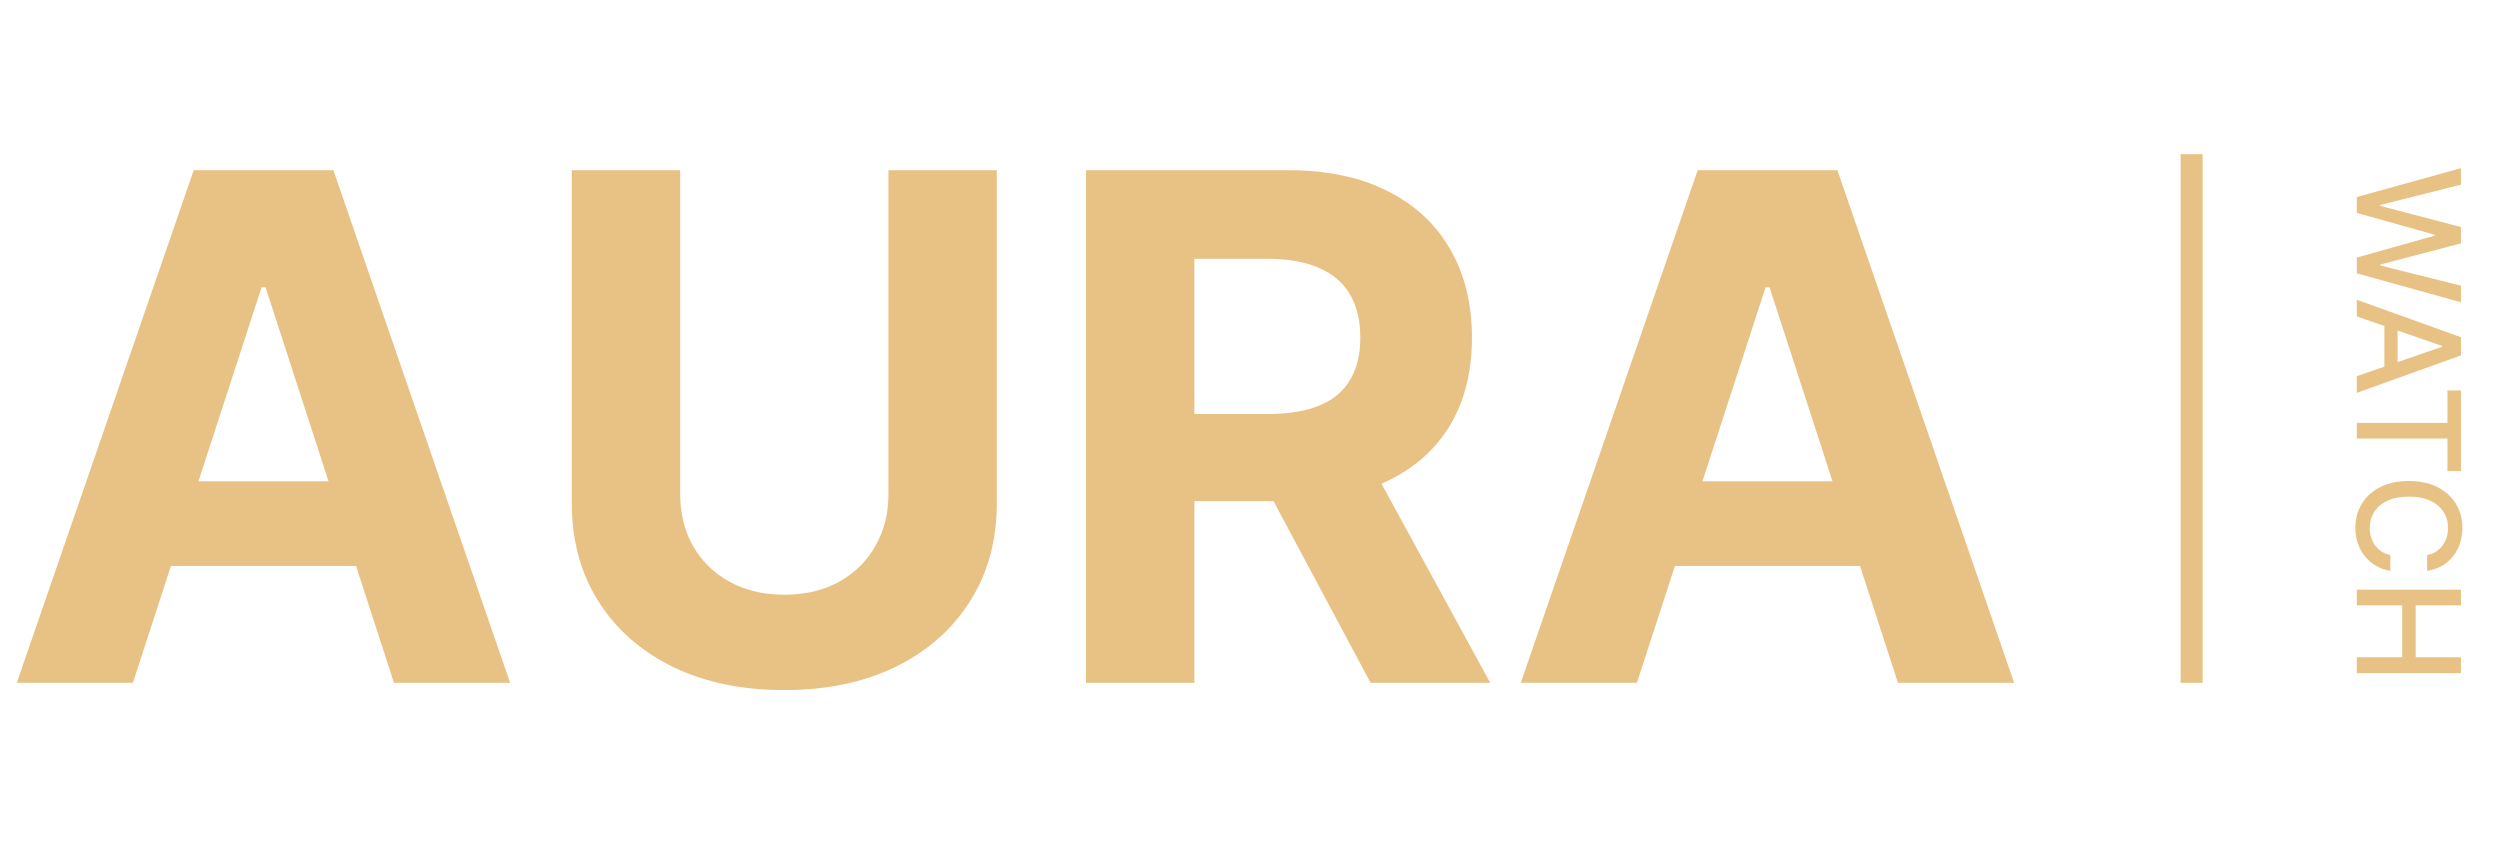
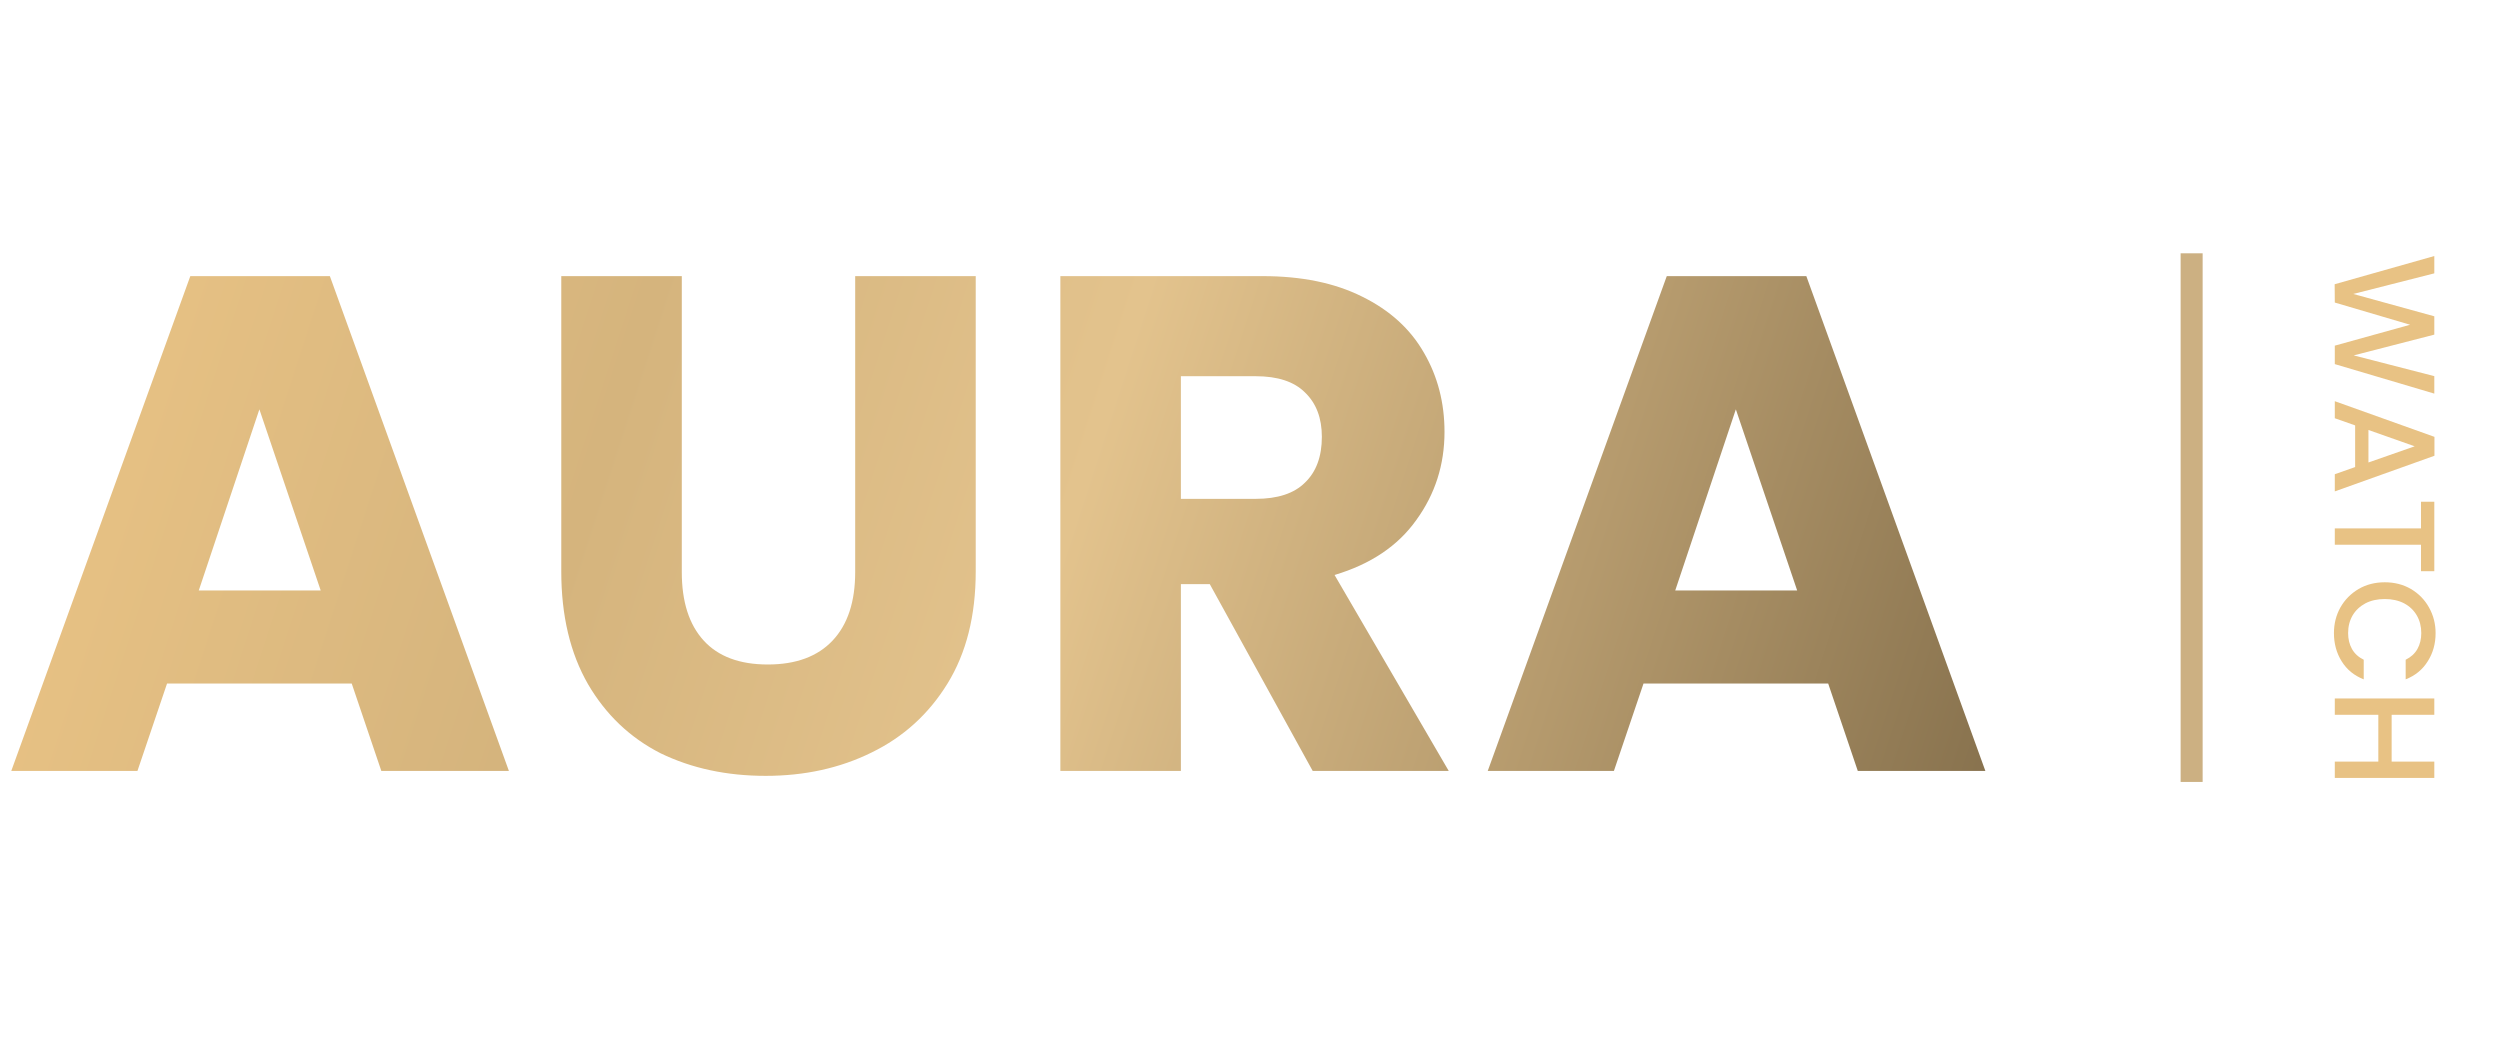
- <svg xmlns="http://www.w3.org/2000/svg" width="227" height="77" viewBox="0 0 227 77" fill="none">
-   <path d="M12.068 62H1.523L17.591 15.454H30.273L46.318 62H35.773L24.114 26.091H23.75L12.068 62ZM11.409 43.705H36.318V51.386H11.409V43.705ZM80.671 15.454H90.511V45.682C90.511 49.076 89.701 52.045 88.079 54.591C86.474 57.136 84.224 59.121 81.329 60.545C78.436 61.955 75.064 62.659 71.216 62.659C67.352 62.659 63.974 61.955 61.08 60.545C58.186 59.121 55.936 57.136 54.33 54.591C52.724 52.045 51.92 49.076 51.92 45.682V15.454H61.761V44.841C61.761 46.614 62.148 48.189 62.92 49.568C63.708 50.947 64.814 52.03 66.239 52.818C67.663 53.606 69.322 54 71.216 54C73.125 54 74.784 53.606 76.193 52.818C77.617 52.03 78.716 50.947 79.489 49.568C80.276 48.189 80.671 46.614 80.671 44.841V15.454ZM98.608 62V15.454H116.972C120.487 15.454 123.487 16.083 125.972 17.341C128.472 18.583 130.373 20.349 131.676 22.636C132.994 24.909 133.653 27.583 133.653 30.659C133.653 33.75 132.987 36.409 131.653 38.636C130.32 40.849 128.388 42.545 125.858 43.727C123.343 44.909 120.297 45.5 116.722 45.5H104.426V37.591H115.131C117.009 37.591 118.57 37.333 119.812 36.818C121.055 36.303 121.979 35.53 122.585 34.5C123.206 33.47 123.517 32.189 123.517 30.659C123.517 29.114 123.206 27.811 122.585 26.75C121.979 25.689 121.047 24.886 119.79 24.341C118.547 23.78 116.979 23.5 115.085 23.5H108.449V62H98.608ZM123.744 40.818L135.312 62H124.449L113.131 40.818H123.744ZM148.631 62H138.085L154.153 15.454H166.835L182.881 62H172.335L160.676 26.091H160.312L148.631 62ZM147.972 43.705H172.881V51.386H147.972V43.705Z" fill="#E8C284" />
-   <path d="M214 17.89L223.455 15.268L223.455 16.768L216.133 18.61L216.133 18.698L223.455 20.614L223.455 22.1L216.128 24.016L216.128 24.104L223.455 25.941L223.455 27.446L214 24.819L214 23.384L221.082 21.394L221.082 21.32L214 19.33L214 17.89ZM214 28.733L214 27.219L223.455 30.621L223.455 32.269L214 35.671L214 34.157L221.737 31.484L221.737 31.41L214 28.733ZM217.702 28.987L217.702 33.899L216.502 33.899L216.502 28.987L217.702 28.987ZM222.227 35.453L223.455 35.453L223.455 42.77L222.227 42.77L222.227 39.821L214 39.821L214 38.399L222.227 38.399L222.227 35.453ZM220.38 51.834L220.38 50.393C220.688 50.338 220.959 50.235 221.192 50.084C221.426 49.933 221.625 49.749 221.788 49.53C221.951 49.312 222.074 49.067 222.157 48.796C222.24 48.528 222.282 48.244 222.282 47.942C222.282 47.397 222.145 46.91 221.871 46.479C221.597 46.051 221.196 45.712 220.666 45.463C220.137 45.217 219.491 45.094 218.727 45.094C217.958 45.094 217.308 45.217 216.779 45.463C216.25 45.712 215.85 46.052 215.579 46.483C215.308 46.914 215.173 47.399 215.173 47.937C215.173 48.236 215.213 48.519 215.293 48.787C215.376 49.058 215.497 49.302 215.657 49.521C215.817 49.739 216.013 49.924 216.244 50.075C216.478 50.229 216.745 50.335 217.047 50.393L217.042 51.834C216.578 51.757 216.15 51.608 215.759 51.386C215.371 51.167 215.036 50.886 214.752 50.541C214.472 50.2 214.255 49.809 214.102 49.368C213.948 48.928 213.871 48.448 213.871 47.928C213.871 47.109 214.065 46.38 214.452 45.74C214.843 45.1 215.402 44.595 216.128 44.226C216.855 43.859 217.721 43.676 218.727 43.676C219.737 43.676 220.603 43.861 221.326 44.23C222.053 44.6 222.61 45.104 222.998 45.745C223.388 46.385 223.584 47.113 223.584 47.928C223.584 48.43 223.511 48.898 223.367 49.332C223.225 49.769 223.016 50.161 222.739 50.509C222.465 50.857 222.13 51.144 221.733 51.372C221.339 51.6 220.888 51.754 220.38 51.834ZM214 53.541L223.455 53.541L223.455 54.967L219.346 54.967L219.346 59.681L223.455 59.681L223.455 61.112L214 61.112L214 59.681L218.123 59.681L218.123 54.967L214 54.967L214 53.541Z" fill="#E8C284" />
-   <line x1="199" y1="14" x2="199" y2="62" stroke="#E8C284" stroke-width="2" />
+ <svg xmlns="http://www.w3.org/2000/svg" width="227" height="96" viewBox="0 0 227 96" fill="none">
+   <path d="M31.936 62.064H15.168L12.48 70H1.024L17.28 25.072H29.952L46.208 70H34.624L31.936 62.064ZM29.12 53.616L23.552 37.168L18.048 53.616H29.12ZM61.907 25.072V51.952C61.907 54.64 62.569 56.709 63.892 58.16C65.214 59.611 67.156 60.336 69.716 60.336C72.275 60.336 74.238 59.611 75.603 58.16C76.969 56.709 77.651 54.64 77.651 51.952V25.072H88.596V51.888C88.596 55.899 87.742 59.291 86.035 62.064C84.329 64.837 82.025 66.928 79.124 68.336C76.265 69.744 73.065 70.448 69.523 70.448C65.982 70.448 62.803 69.765 59.987 68.4C57.214 66.992 55.017 64.901 53.395 62.128C51.774 59.312 50.964 55.899 50.964 51.888V25.072H61.907ZM119.193 70L109.849 53.04H107.225V70H96.281V25.072H114.649C118.19 25.072 121.198 25.691 123.673 26.928C126.19 28.165 128.067 29.872 129.305 32.048C130.542 34.181 131.161 36.571 131.161 39.216C131.161 42.203 130.307 44.869 128.601 47.216C126.937 49.563 124.462 51.227 121.177 52.208L131.545 70H119.193ZM107.225 45.296H114.009C116.014 45.296 117.507 44.805 118.489 43.824C119.513 42.843 120.025 41.456 120.025 39.664C120.025 37.957 119.513 36.613 118.489 35.632C117.507 34.651 116.014 34.16 114.009 34.16H107.225V45.296ZM165.999 62.064H149.231L146.543 70H135.087L151.343 25.072H164.015L180.271 70H168.687L165.999 62.064ZM163.183 53.616L157.615 37.168L152.111 53.616H163.183Z" fill="url(#paint0_linear_79_1178)" />
+   <path d="M221.035 35.74L212 33.062L212 31.385L218.838 29.487L212 27.472L211.987 25.808L221.035 23.247L221.035 24.82L213.677 26.692L221.035 28.72L221.035 30.384L213.716 32.269L221.035 34.154L221.035 35.74ZM213.846 42.409L213.846 38.626L212 37.976L212 36.429L221.048 39.666L221.048 41.382L212 44.619L212 43.059L213.846 42.409ZM215.055 41.993L219.254 40.524L215.055 39.042L215.055 41.993ZM221.035 51.864L219.826 51.864L219.826 49.459L212 49.459L212 47.977L219.826 47.977L219.826 45.559L221.035 45.559L221.035 51.864ZM216.537 52.871C217.421 52.871 218.214 53.074 218.916 53.482C219.618 53.898 220.164 54.457 220.554 55.159C220.953 55.869 221.152 56.645 221.152 57.486C221.152 58.448 220.914 59.301 220.437 60.047C219.969 60.801 219.302 61.347 218.435 61.685L218.435 59.904C218.912 59.67 219.267 59.345 219.501 58.929C219.735 58.513 219.852 58.032 219.852 57.486C219.852 56.888 219.718 56.355 219.449 55.887C219.18 55.419 218.795 55.05 218.292 54.782C217.789 54.522 217.204 54.392 216.537 54.392C215.87 54.392 215.285 54.522 214.782 54.782C214.279 55.05 213.889 55.419 213.612 55.887C213.343 56.355 213.209 56.888 213.209 57.486C213.209 58.032 213.326 58.513 213.56 58.929C213.794 59.345 214.149 59.67 214.626 59.904L214.626 61.685C213.759 61.347 213.092 60.801 212.624 60.047C212.156 59.301 211.922 58.448 211.922 57.486C211.922 56.636 212.117 55.861 212.507 55.159C212.906 54.457 213.456 53.898 214.158 53.482C214.86 53.074 215.653 52.871 216.537 52.871ZM221.035 70.634L212 70.634L212 69.152L215.952 69.152L215.952 64.901L212 64.901L212 63.419L221.035 63.419L221.035 64.901L217.161 64.901L217.161 69.152L221.035 69.152L221.035 70.634Z" fill="#E8C284" />
+   <line x1="199" y1="23" x2="199" y2="71" stroke="#CCB082" stroke-width="2" />
+   <defs>
+     <linearGradient id="paint0_linear_79_1178" x1="9.5" y1="26.5" x2="182" y2="82.5" gradientUnits="userSpaceOnUse">
+       <stop stop-color="#E8C284" />
+       <stop offset="0.261" stop-color="#D5B47D" />
+       <stop offset="0.496" stop-color="#E3C38D" />
+       <stop offset="0.749" stop-color="#B59A6D" />
+       <stop offset="1" stop-color="#826D4A" />
+     </linearGradient>
+   </defs>
</svg>
